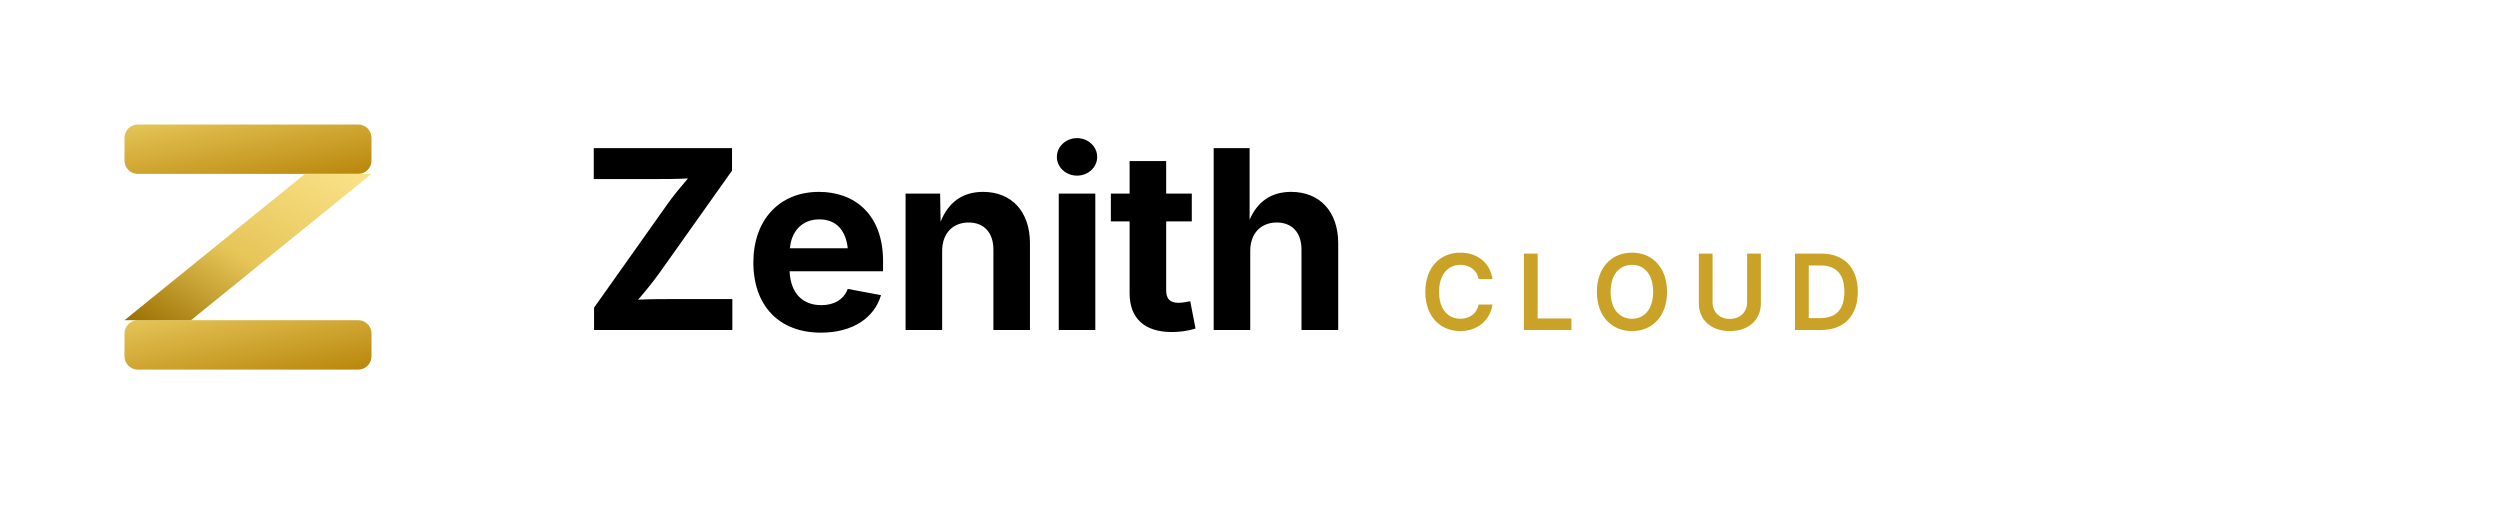
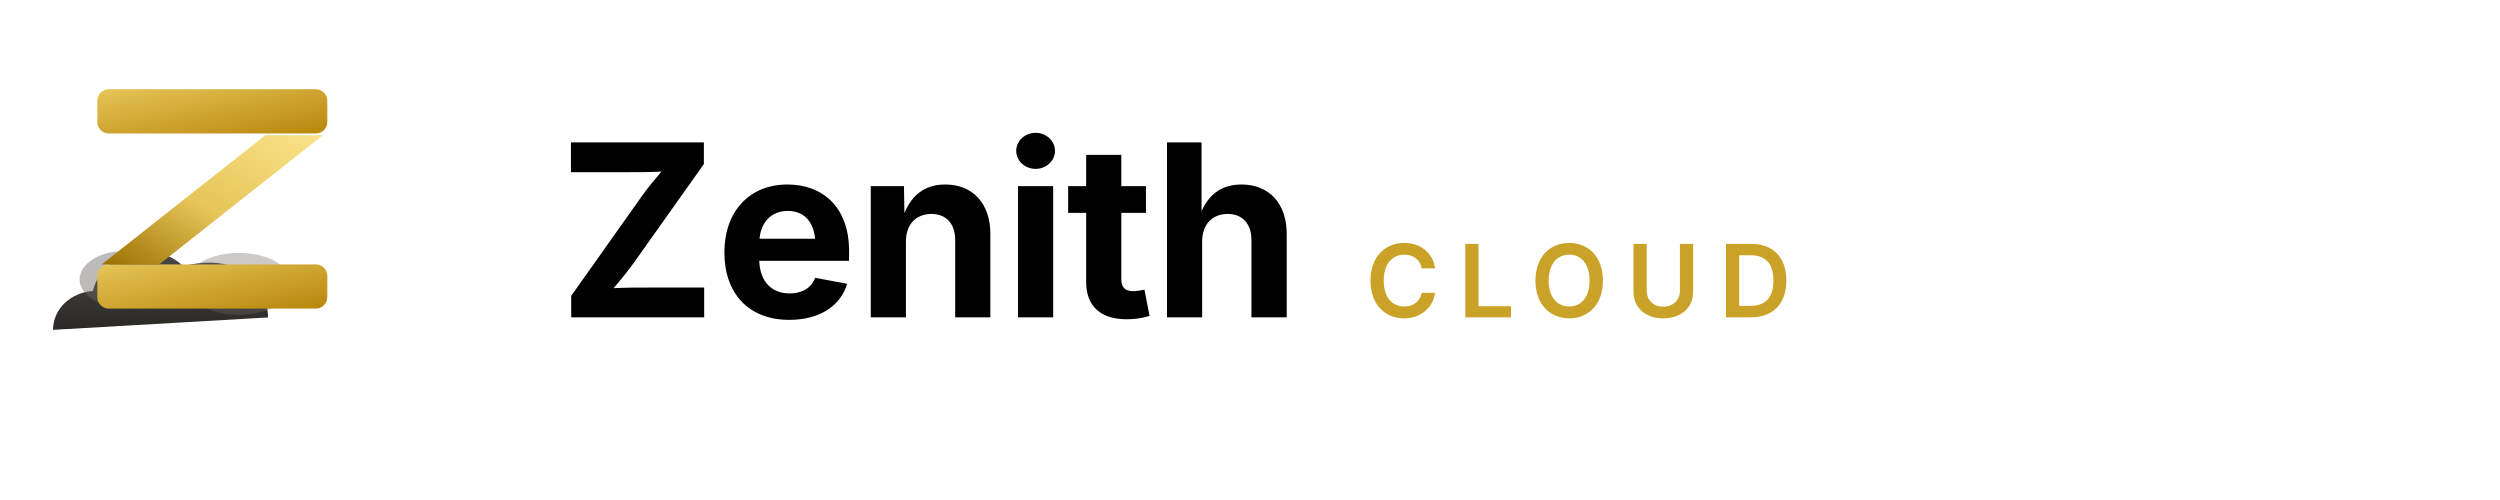
- <svg xmlns="http://www.w3.org/2000/svg" viewBox="0 0 250 52" role="img" aria-label="Zenith Cloud">
+ <svg xmlns="http://www.w3.org/2000/svg" viewBox="0 0 260 52" role="img" aria-label="Zenith Cloud">
  <defs>
+     <linearGradient id="cloudFillL" x1="0%" y1="0%" x2="0%" y2="100%">
+       <stop offset="0%" stop-color="#4a4844" />
+       <stop offset="100%" stop-color="#2a2926" />
+     </linearGradient>
    <linearGradient id="zBarL" x1="0%" y1="0%" x2="100%" y2="100%">
      <stop offset="0%" stop-color="#e6c558" />
      <stop offset="100%" stop-color="#b8860b" />
    </linearGradient>
    <linearGradient id="zSlashL" x1="100%" y1="0%" x2="0%" y2="100%">
      <stop offset="0%" stop-color="#fbe38a" />
      <stop offset="55%" stop-color="#e6c558" />
      <stop offset="100%" stop-color="#9a6f00" />
    </linearGradient>
  </defs>
-   <g transform="translate(2 2) scale(0.95)">
-     <rect x="11" y="11" width="26" height="5.2" rx="1.4" fill="url(#zBarL)" />
-     <rect x="11" y="31.6" width="26" height="5.2" rx="1.4" fill="url(#zBarL)" />
-     <polygon fill="url(#zSlashL)" points="30,16.2 37,16.2 18,31.6 11,31.6" />
+   <g transform="translate(0 1) scale(0.92)">
+     <path fill="url(#cloudFillL)" d="M6 36.2c0-2.4 2-4.2 4.5-4.4.6-2.6 3.2-4.4 6.2-4.4 1.6 0 3 .6 4 1.6 1-.25 2-.4 3.1-.4 3.6 0 6.5 2.8 6.5 6.2 0 .2-.02.4H6v-2.9z" />
+     <ellipse cx="14" cy="30.5" rx="5" ry="3.2" fill="#6a6864" opacity="0.45" />
+     <ellipse cx="27" cy="31" rx="6" ry="3.5" fill="#6a6864" opacity="0.35" />
+     <rect x="11" y="9" width="26" height="5" rx="1.3" fill="url(#zBarL)" />
+     <rect x="11" y="28.8" width="26" height="5" rx="1.3" fill="url(#zBarL)" />
+     <polygon fill="url(#zSlashL)" points="30,14.2 36.5,14.2 18,28.8 11.5,28.8" />
  </g>
  <text x="58" y="33" font-family="Outfit, Inter, system-ui, sans-serif" font-size="25" font-weight="700" letter-spacing="-0.01em" fill="currentColor">Zenith</text>
  <text x="142" y="33" font-family="Inter, system-ui, sans-serif" font-size="10.5" font-weight="600" letter-spacing="0.18em" fill="#c9a227">CLOUD</text>
</svg>
